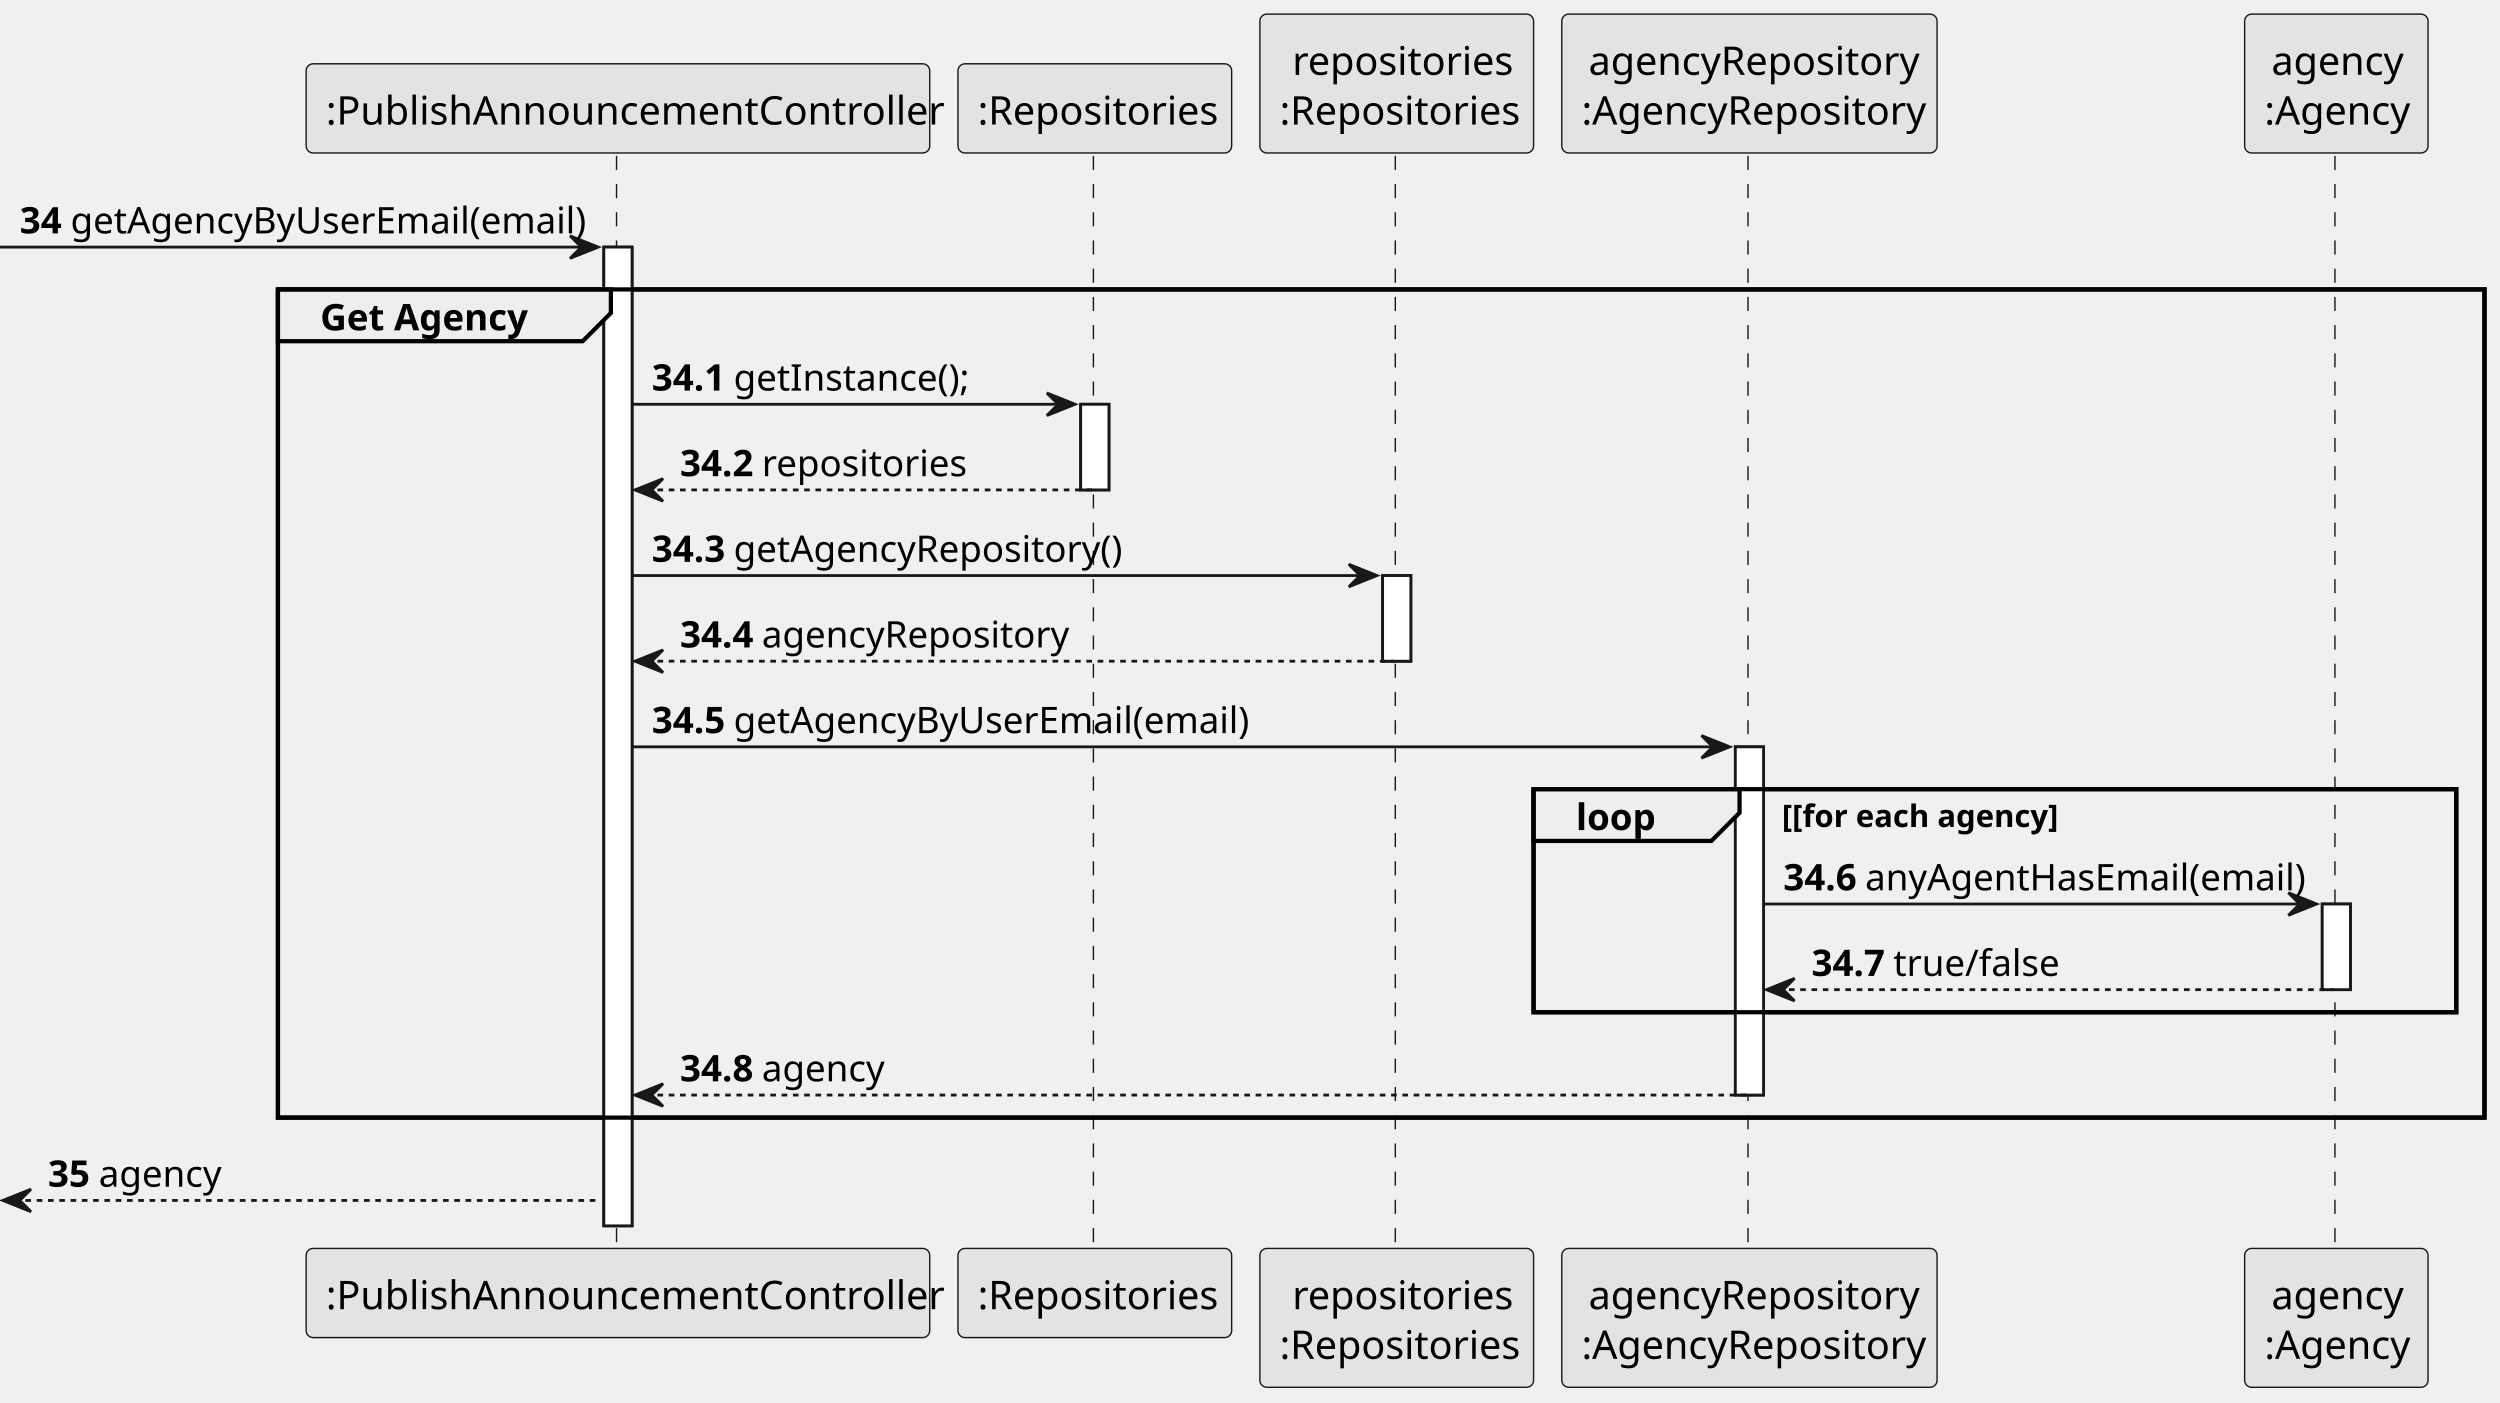
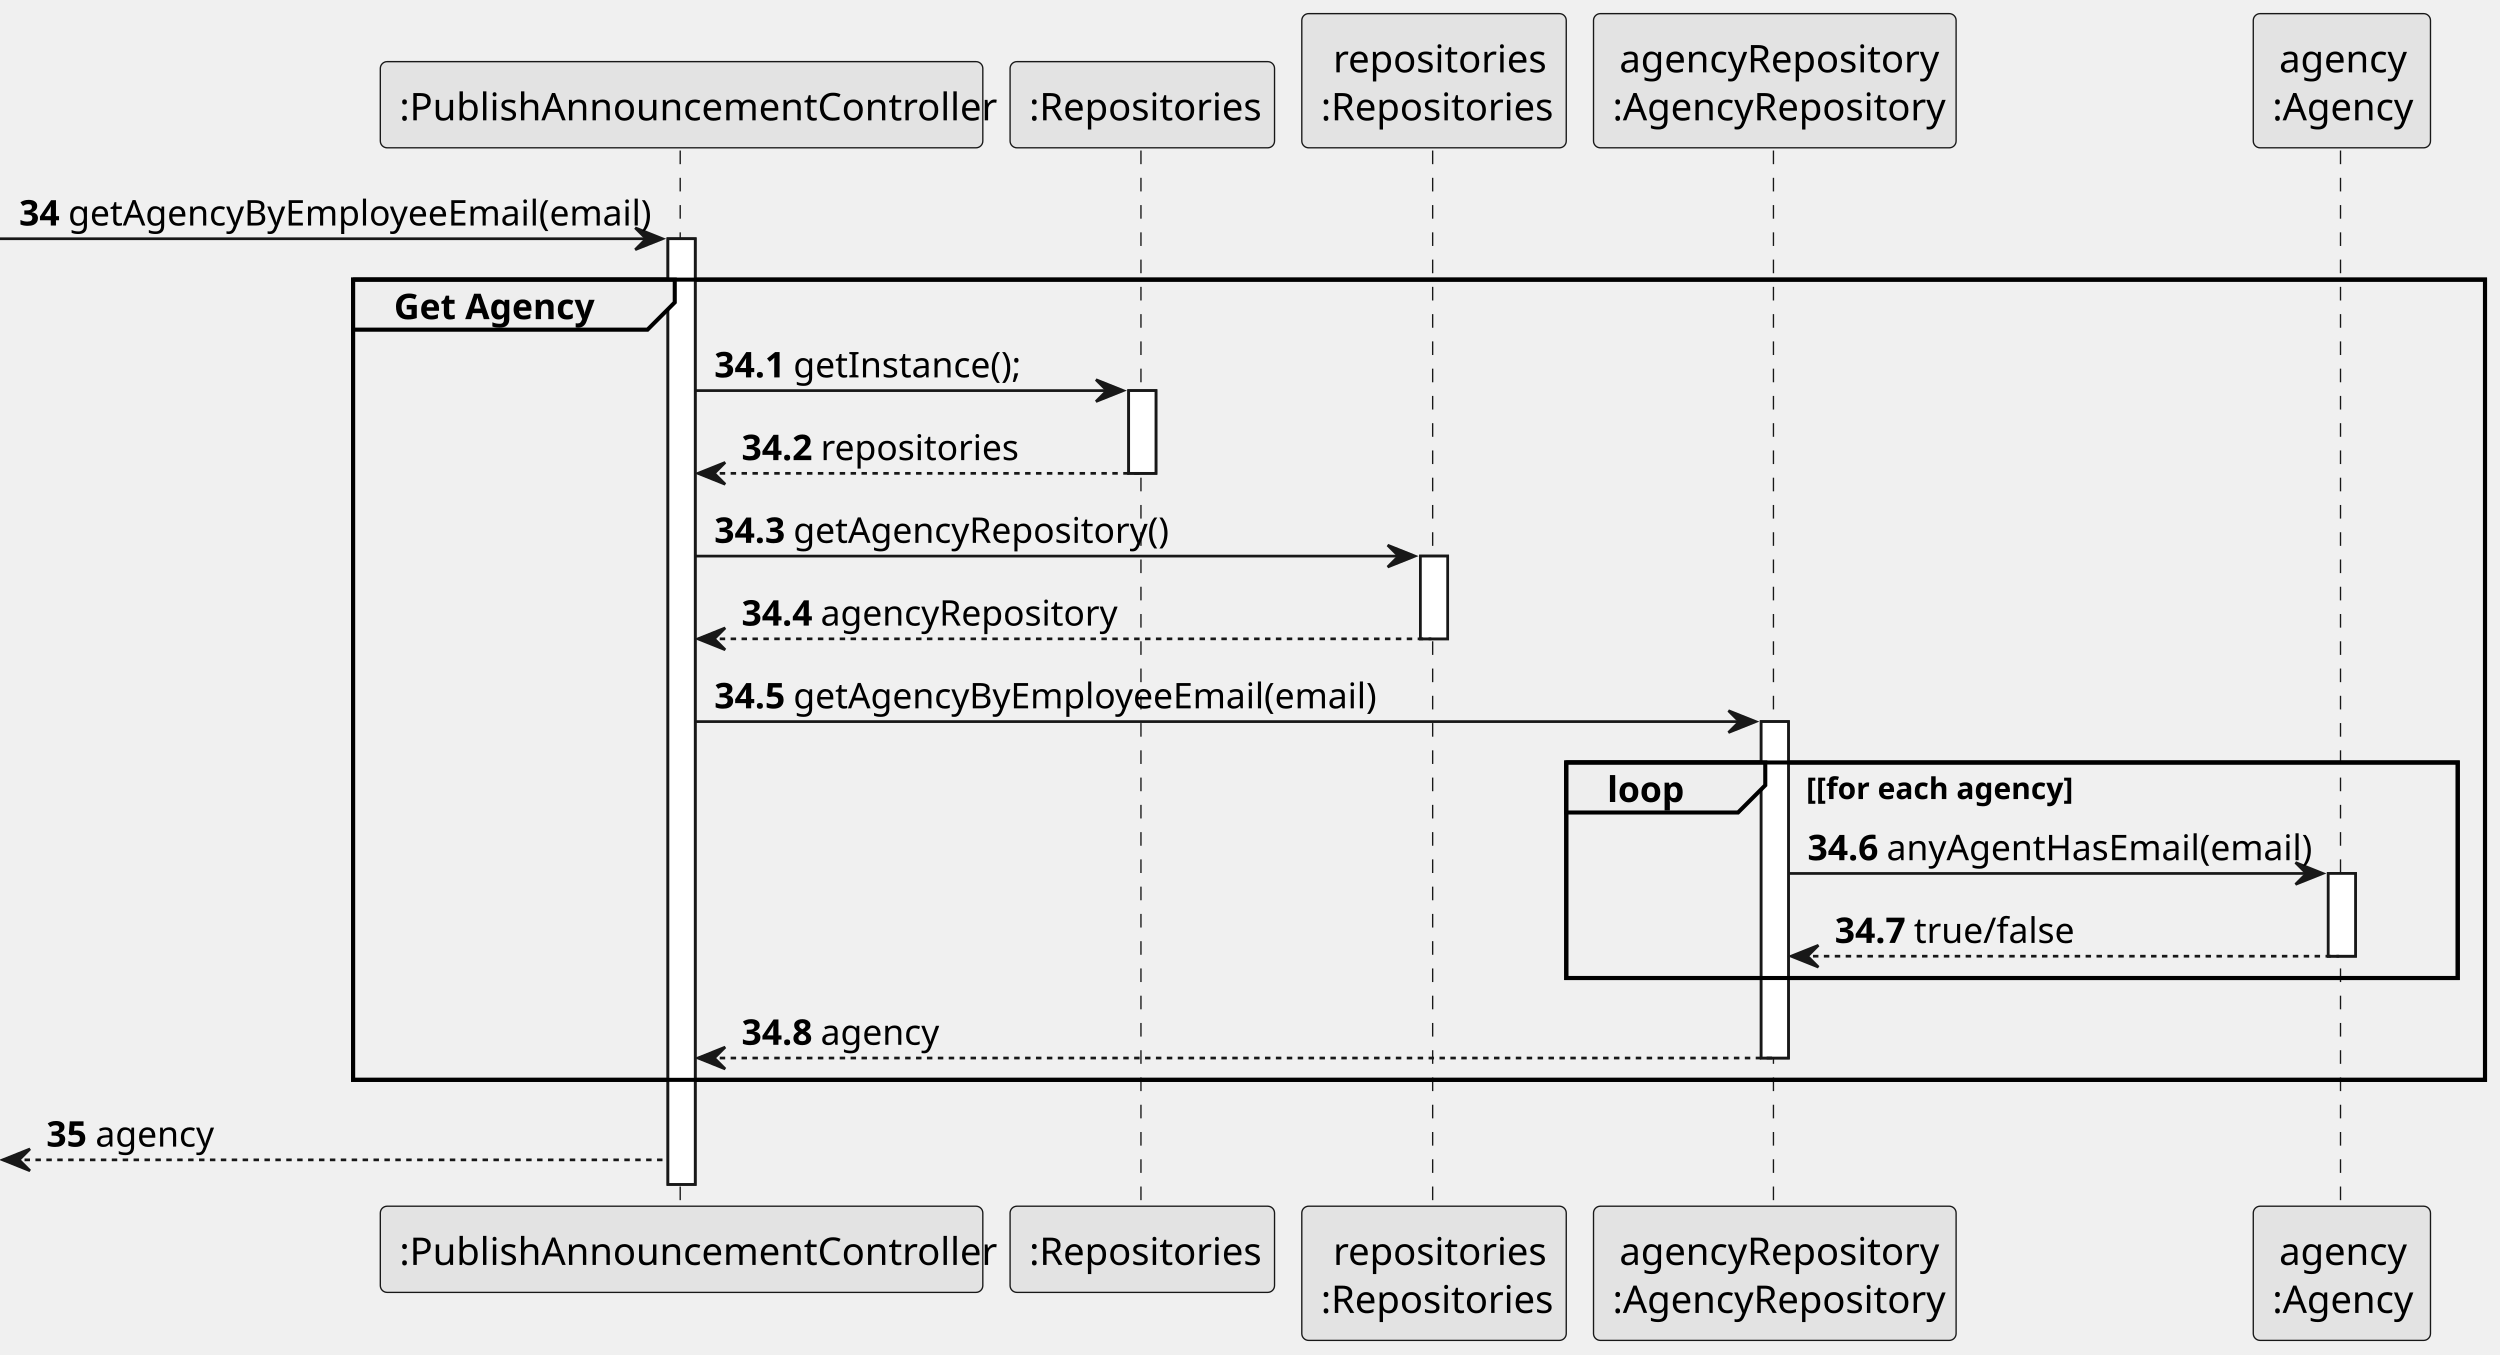
- <svg xmlns="http://www.w3.org/2000/svg" contentStyleType="text/css" height="497px" preserveAspectRatio="none" style="width:886px;height:497px;background:#FFFFFF;" version="1.1" viewBox="0 0 886 497" width="886px" zoomAndPan="magnify">
+ <svg xmlns="http://www.w3.org/2000/svg" contentStyleType="text/css" height="497px" preserveAspectRatio="none" style="width:917px;height:497px;background:#FFFFFF;" version="1.1" viewBox="0 0 917 497" width="917px" zoomAndPan="magnify">
  <defs />
  <g>
-     <rect fill="#FFFFFF" height="346.867" style="stroke:#181818;stroke-width:1.0;" width="10" x="214" y="87.57" />
-     <rect fill="#FFFFFF" height="30.352" style="stroke:#181818;stroke-width:1.0;" width="10" x="383" y="143.273" />
-     <rect fill="#FFFFFF" height="30.352" style="stroke:#181818;stroke-width:1.0;" width="10" x="490" y="203.977" />
-     <rect fill="#FFFFFF" height="123.406" style="stroke:#181818;stroke-width:1.0;" width="10" x="615" y="264.68" />
-     <rect fill="#FFFFFF" height="30.352" style="stroke:#181818;stroke-width:1.0;" width="10" x="823" y="320.383" />
-     <rect fill="none" height="293.516" style="stroke:#000000;stroke-width:1.5;" width="782" x="98.5" y="102.57" />
-     <rect fill="none" height="79.055" style="stroke:#000000;stroke-width:1.5;" width="327" x="543.5" y="279.68" />
-     <line style="stroke:#181818;stroke-width:0.5;stroke-dasharray:5.0,5.0;" x1="218.5" x2="218.5" y1="55.219" y2="443.438" />
-     <line style="stroke:#181818;stroke-width:0.5;stroke-dasharray:5.0,5.0;" x1="387.5" x2="387.5" y1="55.219" y2="443.438" />
-     <line style="stroke:#181818;stroke-width:0.5;stroke-dasharray:5.0,5.0;" x1="494.5" x2="494.5" y1="55.219" y2="443.438" />
-     <line style="stroke:#181818;stroke-width:0.5;stroke-dasharray:5.0,5.0;" x1="619.5" x2="619.5" y1="55.219" y2="443.438" />
-     <line style="stroke:#181818;stroke-width:0.5;stroke-dasharray:5.0,5.0;" x1="827.5" x2="827.5" y1="55.219" y2="443.438" />
-     <rect fill="#E3E3E3" height="31.609" rx="2.5" ry="2.5" style="stroke:#181818;stroke-width:0.5;" width="221" x="108.5" y="22.609" />
-     <text fill="#000000" font-family="sans-serif" font-size="14" lengthAdjust="spacing" textLength="207" x="115.5" y="44.143">:PublishAnnouncementController</text>
-     <rect fill="#E3E3E3" height="31.609" rx="2.5" ry="2.5" style="stroke:#181818;stroke-width:0.5;" width="221" x="108.5" y="442.438" />
-     <text fill="#000000" font-family="sans-serif" font-size="14" lengthAdjust="spacing" textLength="207" x="115.5" y="463.971">:PublishAnnouncementController</text>
-     <rect fill="#E3E3E3" height="31.609" rx="2.5" ry="2.5" style="stroke:#181818;stroke-width:0.5;" width="97" x="339.5" y="22.609" />
-     <text fill="#000000" font-family="sans-serif" font-size="14" lengthAdjust="spacing" textLength="83" x="346.5" y="44.143">:Repositories</text>
-     <rect fill="#E3E3E3" height="31.609" rx="2.5" ry="2.5" style="stroke:#181818;stroke-width:0.5;" width="97" x="339.5" y="442.438" />
-     <text fill="#000000" font-family="sans-serif" font-size="14" lengthAdjust="spacing" textLength="83" x="346.5" y="463.971">:Repositories</text>
-     <rect fill="#E3E3E3" height="49.219" rx="2.5" ry="2.5" style="stroke:#181818;stroke-width:0.5;" width="97" x="446.5" y="5" />
-     <text fill="#000000" font-family="sans-serif" font-size="14" lengthAdjust="spacing" textLength="74" x="458" y="26.533">repositories</text>
-     <text fill="#000000" font-family="sans-serif" font-size="14" lengthAdjust="spacing" textLength="83" x="453.5" y="44.143">:Repositories</text>
-     <rect fill="#E3E3E3" height="49.219" rx="2.5" ry="2.5" style="stroke:#181818;stroke-width:0.5;" width="97" x="446.5" y="442.438" />
-     <text fill="#000000" font-family="sans-serif" font-size="14" lengthAdjust="spacing" textLength="74" x="458" y="463.971">repositories</text>
-     <text fill="#000000" font-family="sans-serif" font-size="14" lengthAdjust="spacing" textLength="83" x="453.5" y="481.58">:Repositories</text>
-     <rect fill="#E3E3E3" height="49.219" rx="2.5" ry="2.5" style="stroke:#181818;stroke-width:0.5;" width="133" x="553.5" y="5" />
-     <text fill="#000000" font-family="sans-serif" font-size="14" lengthAdjust="spacing" textLength="114" x="563" y="26.533">agencyRepository</text>
-     <text fill="#000000" font-family="sans-serif" font-size="14" lengthAdjust="spacing" textLength="119" x="560.5" y="44.143">:AgencyRepository</text>
-     <rect fill="#E3E3E3" height="49.219" rx="2.5" ry="2.5" style="stroke:#181818;stroke-width:0.5;" width="133" x="553.5" y="442.438" />
-     <text fill="#000000" font-family="sans-serif" font-size="14" lengthAdjust="spacing" textLength="114" x="563" y="463.971">agencyRepository</text>
-     <text fill="#000000" font-family="sans-serif" font-size="14" lengthAdjust="spacing" textLength="119" x="560.5" y="481.58">:AgencyRepository</text>
-     <rect fill="#E3E3E3" height="49.219" rx="2.5" ry="2.5" style="stroke:#181818;stroke-width:0.5;" width="65" x="795.5" y="5" />
-     <text fill="#000000" font-family="sans-serif" font-size="14" lengthAdjust="spacing" textLength="46" x="805" y="26.533">agency</text>
-     <text fill="#000000" font-family="sans-serif" font-size="14" lengthAdjust="spacing" textLength="51" x="802.5" y="44.143">:Agency</text>
-     <rect fill="#E3E3E3" height="49.219" rx="2.5" ry="2.5" style="stroke:#181818;stroke-width:0.5;" width="65" x="795.5" y="442.438" />
-     <text fill="#000000" font-family="sans-serif" font-size="14" lengthAdjust="spacing" textLength="46" x="805" y="463.971">agency</text>
-     <text fill="#000000" font-family="sans-serif" font-size="14" lengthAdjust="spacing" textLength="51" x="802.5" y="481.58">:Agency</text>
-     <rect fill="#FFFFFF" height="346.867" style="stroke:#181818;stroke-width:1.0;" width="10" x="214" y="87.57" />
-     <rect fill="#FFFFFF" height="30.352" style="stroke:#181818;stroke-width:1.0;" width="10" x="383" y="143.273" />
-     <rect fill="#FFFFFF" height="30.352" style="stroke:#181818;stroke-width:1.0;" width="10" x="490" y="203.977" />
-     <rect fill="#FFFFFF" height="123.406" style="stroke:#181818;stroke-width:1.0;" width="10" x="615" y="264.68" />
-     <rect fill="#FFFFFF" height="30.352" style="stroke:#181818;stroke-width:1.0;" width="10" x="823" y="320.383" />
-     <polygon fill="#181818" points="202,83.57,212,87.57,202,91.57,206,87.57" style="stroke:#181818;stroke-width:1.0;" />
-     <line style="stroke:#181818;stroke-width:1.0;" x1="0" x2="208" y1="87.57" y2="87.57" />
+     <rect fill="#FFFFFF" height="346.867" style="stroke:#181818;stroke-width:1.0;" width="10" x="245" y="87.57" />
+     <rect fill="#FFFFFF" height="30.352" style="stroke:#181818;stroke-width:1.0;" width="10" x="414" y="143.273" />
+     <rect fill="#FFFFFF" height="30.352" style="stroke:#181818;stroke-width:1.0;" width="10" x="521" y="203.977" />
+     <rect fill="#FFFFFF" height="123.406" style="stroke:#181818;stroke-width:1.0;" width="10" x="646" y="264.68" />
+     <rect fill="#FFFFFF" height="30.352" style="stroke:#181818;stroke-width:1.0;" width="10" x="854" y="320.383" />
+     <rect fill="none" height="293.516" style="stroke:#000000;stroke-width:1.5;" width="782" x="129.5" y="102.57" />
+     <rect fill="none" height="79.055" style="stroke:#000000;stroke-width:1.5;" width="327" x="574.5" y="279.68" />
+     <line style="stroke:#181818;stroke-width:0.5;stroke-dasharray:5.0,5.0;" x1="249.5" x2="249.5" y1="55.219" y2="443.438" />
+     <line style="stroke:#181818;stroke-width:0.5;stroke-dasharray:5.0,5.0;" x1="418.5" x2="418.5" y1="55.219" y2="443.438" />
+     <line style="stroke:#181818;stroke-width:0.5;stroke-dasharray:5.0,5.0;" x1="525.5" x2="525.5" y1="55.219" y2="443.438" />
+     <line style="stroke:#181818;stroke-width:0.5;stroke-dasharray:5.0,5.0;" x1="650.5" x2="650.5" y1="55.219" y2="443.438" />
+     <line style="stroke:#181818;stroke-width:0.5;stroke-dasharray:5.0,5.0;" x1="858.5" x2="858.5" y1="55.219" y2="443.438" />
+     <rect fill="#E3E3E3" height="31.609" rx="2.5" ry="2.5" style="stroke:#181818;stroke-width:0.5;" width="221" x="139.5" y="22.609" />
+     <text fill="#000000" font-family="sans-serif" font-size="14" lengthAdjust="spacing" textLength="207" x="146.5" y="44.143">:PublishAnnouncementController</text>
+     <rect fill="#E3E3E3" height="31.609" rx="2.5" ry="2.5" style="stroke:#181818;stroke-width:0.5;" width="221" x="139.5" y="442.438" />
+     <text fill="#000000" font-family="sans-serif" font-size="14" lengthAdjust="spacing" textLength="207" x="146.5" y="463.971">:PublishAnnouncementController</text>
+     <rect fill="#E3E3E3" height="31.609" rx="2.5" ry="2.5" style="stroke:#181818;stroke-width:0.5;" width="97" x="370.5" y="22.609" />
+     <text fill="#000000" font-family="sans-serif" font-size="14" lengthAdjust="spacing" textLength="83" x="377.5" y="44.143">:Repositories</text>
+     <rect fill="#E3E3E3" height="31.609" rx="2.5" ry="2.5" style="stroke:#181818;stroke-width:0.5;" width="97" x="370.5" y="442.438" />
+     <text fill="#000000" font-family="sans-serif" font-size="14" lengthAdjust="spacing" textLength="83" x="377.5" y="463.971">:Repositories</text>
+     <rect fill="#E3E3E3" height="49.219" rx="2.5" ry="2.5" style="stroke:#181818;stroke-width:0.5;" width="97" x="477.5" y="5" />
+     <text fill="#000000" font-family="sans-serif" font-size="14" lengthAdjust="spacing" textLength="74" x="489" y="26.533">repositories</text>
+     <text fill="#000000" font-family="sans-serif" font-size="14" lengthAdjust="spacing" textLength="83" x="484.5" y="44.143">:Repositories</text>
+     <rect fill="#E3E3E3" height="49.219" rx="2.5" ry="2.5" style="stroke:#181818;stroke-width:0.5;" width="97" x="477.5" y="442.438" />
+     <text fill="#000000" font-family="sans-serif" font-size="14" lengthAdjust="spacing" textLength="74" x="489" y="463.971">repositories</text>
+     <text fill="#000000" font-family="sans-serif" font-size="14" lengthAdjust="spacing" textLength="83" x="484.5" y="481.58">:Repositories</text>
+     <rect fill="#E3E3E3" height="49.219" rx="2.5" ry="2.5" style="stroke:#181818;stroke-width:0.5;" width="133" x="584.5" y="5" />
+     <text fill="#000000" font-family="sans-serif" font-size="14" lengthAdjust="spacing" textLength="114" x="594" y="26.533">agencyRepository</text>
+     <text fill="#000000" font-family="sans-serif" font-size="14" lengthAdjust="spacing" textLength="119" x="591.5" y="44.143">:AgencyRepository</text>
+     <rect fill="#E3E3E3" height="49.219" rx="2.5" ry="2.5" style="stroke:#181818;stroke-width:0.5;" width="133" x="584.5" y="442.438" />
+     <text fill="#000000" font-family="sans-serif" font-size="14" lengthAdjust="spacing" textLength="114" x="594" y="463.971">agencyRepository</text>
+     <text fill="#000000" font-family="sans-serif" font-size="14" lengthAdjust="spacing" textLength="119" x="591.5" y="481.58">:AgencyRepository</text>
+     <rect fill="#E3E3E3" height="49.219" rx="2.5" ry="2.5" style="stroke:#181818;stroke-width:0.5;" width="65" x="826.5" y="5" />
+     <text fill="#000000" font-family="sans-serif" font-size="14" lengthAdjust="spacing" textLength="46" x="836" y="26.533">agency</text>
+     <text fill="#000000" font-family="sans-serif" font-size="14" lengthAdjust="spacing" textLength="51" x="833.5" y="44.143">:Agency</text>
+     <rect fill="#E3E3E3" height="49.219" rx="2.5" ry="2.5" style="stroke:#181818;stroke-width:0.5;" width="65" x="826.5" y="442.438" />
+     <text fill="#000000" font-family="sans-serif" font-size="14" lengthAdjust="spacing" textLength="46" x="836" y="463.971">agency</text>
+     <text fill="#000000" font-family="sans-serif" font-size="14" lengthAdjust="spacing" textLength="51" x="833.5" y="481.58">:Agency</text>
+     <rect fill="#FFFFFF" height="346.867" style="stroke:#181818;stroke-width:1.0;" width="10" x="245" y="87.57" />
+     <rect fill="#FFFFFF" height="30.352" style="stroke:#181818;stroke-width:1.0;" width="10" x="414" y="143.273" />
+     <rect fill="#FFFFFF" height="30.352" style="stroke:#181818;stroke-width:1.0;" width="10" x="521" y="203.977" />
+     <rect fill="#FFFFFF" height="123.406" style="stroke:#181818;stroke-width:1.0;" width="10" x="646" y="264.68" />
+     <rect fill="#FFFFFF" height="30.352" style="stroke:#181818;stroke-width:1.0;" width="10" x="854" y="320.383" />
+     <polygon fill="#181818" points="233,83.57,243,87.57,233,91.57,237,87.57" style="stroke:#181818;stroke-width:1.0;" />
+     <line style="stroke:#181818;stroke-width:1.0;" x1="0" x2="239" y1="87.57" y2="87.57" />
    <text fill="#000000" font-family="sans-serif" font-size="13" font-weight="bold" lengthAdjust="spacing" textLength="14" x="7" y="82.714">34</text>
-     <text fill="#000000" font-family="sans-serif" font-size="13" lengthAdjust="spacing" textLength="177" x="25" y="82.714">getAgencyByUserEmail(email)</text>
-     <path d="M98.5,102.57 L216.5,102.57 L216.5,110.922 L206.5,120.922 L98.5,120.922 L98.5,102.57 " fill="#EEEEEE" style="stroke:#000000;stroke-width:1.5;" />
-     <rect fill="none" height="293.516" style="stroke:#000000;stroke-width:1.5;" width="782" x="98.5" y="102.57" />
-     <text fill="#000000" font-family="sans-serif" font-size="13" font-weight="bold" lengthAdjust="spacing" textLength="73" x="113.5" y="117.065">Get Agency</text>
-     <polygon fill="#181818" points="371,139.273,381,143.273,371,147.273,375,143.273" style="stroke:#181818;stroke-width:1.0;" />
-     <line style="stroke:#181818;stroke-width:1.0;" x1="224" x2="377" y1="143.273" y2="143.273" />
-     <text fill="#000000" font-family="sans-serif" font-size="13" font-weight="bold" lengthAdjust="spacing" textLength="25" x="231" y="138.417">34.1</text>
-     <text fill="#000000" font-family="sans-serif" font-size="13" lengthAdjust="spacing" textLength="79" x="260" y="138.417">getInstance();</text>
-     <polygon fill="#181818" points="235,169.625,225,173.625,235,177.625,231,173.625" style="stroke:#181818;stroke-width:1.0;" />
-     <line style="stroke:#181818;stroke-width:1.0;stroke-dasharray:2.0,2.0;" x1="229" x2="387" y1="173.625" y2="173.625" />
-     <text fill="#000000" font-family="sans-serif" font-size="13" font-weight="bold" lengthAdjust="spacing" textLength="25" x="241" y="168.769">34.2</text>
-     <text fill="#000000" font-family="sans-serif" font-size="13" lengthAdjust="spacing" textLength="67" x="270" y="168.769">repositories</text>
-     <polygon fill="#181818" points="478,199.977,488,203.977,478,207.977,482,203.977" style="stroke:#181818;stroke-width:1.0;" />
-     <line style="stroke:#181818;stroke-width:1.0;" x1="224" x2="484" y1="203.977" y2="203.977" />
-     <text fill="#000000" font-family="sans-serif" font-size="13" font-weight="bold" lengthAdjust="spacing" textLength="25" x="231" y="199.12">34.3</text>
-     <text fill="#000000" font-family="sans-serif" font-size="13" lengthAdjust="spacing" textLength="132" x="260" y="199.12">getAgencyRepository()</text>
-     <polygon fill="#181818" points="235,230.328,225,234.328,235,238.328,231,234.328" style="stroke:#181818;stroke-width:1.0;" />
-     <line style="stroke:#181818;stroke-width:1.0;stroke-dasharray:2.0,2.0;" x1="229" x2="494" y1="234.328" y2="234.328" />
-     <text fill="#000000" font-family="sans-serif" font-size="13" font-weight="bold" lengthAdjust="spacing" textLength="25" x="241" y="229.472">34.4</text>
-     <text fill="#000000" font-family="sans-serif" font-size="13" lengthAdjust="spacing" textLength="104" x="270" y="229.472">agencyRepository</text>
-     <polygon fill="#181818" points="603,260.68,613,264.68,603,268.68,607,264.68" style="stroke:#181818;stroke-width:1.0;" />
-     <line style="stroke:#181818;stroke-width:1.0;" x1="224" x2="609" y1="264.68" y2="264.68" />
-     <text fill="#000000" font-family="sans-serif" font-size="13" font-weight="bold" lengthAdjust="spacing" textLength="25" x="231" y="259.823">34.5</text>
-     <text fill="#000000" font-family="sans-serif" font-size="13" lengthAdjust="spacing" textLength="177" x="260" y="259.823">getAgencyByUserEmail(email)</text>
-     <path d="M543.5,279.68 L616.5,279.68 L616.5,288.031 L606.5,298.031 L543.5,298.031 L543.5,279.68 " fill="#EEEEEE" style="stroke:#000000;stroke-width:1.5;" />
-     <rect fill="none" height="79.055" style="stroke:#000000;stroke-width:1.5;" width="327" x="543.5" y="279.68" />
-     <text fill="#000000" font-family="sans-serif" font-size="13" font-weight="bold" lengthAdjust="spacing" textLength="28" x="558.5" y="294.175">loop</text>
-     <text fill="#000000" font-family="sans-serif" font-size="11" font-weight="bold" lengthAdjust="spacing" textLength="99" x="631.5" y="293.099">[[for each agency]</text>
-     <polygon fill="#181818" points="811,316.383,821,320.383,811,324.383,815,320.383" style="stroke:#181818;stroke-width:1.0;" />
-     <line style="stroke:#181818;stroke-width:1.0;" x1="625" x2="817" y1="320.383" y2="320.383" />
-     <text fill="#000000" font-family="sans-serif" font-size="13" font-weight="bold" lengthAdjust="spacing" textLength="25" x="632" y="315.526">34.6</text>
-     <text fill="#000000" font-family="sans-serif" font-size="13" lengthAdjust="spacing" textLength="150" x="661" y="315.526">anyAgentHasEmail(email)</text>
-     <polygon fill="#181818" points="636,346.734,626,350.734,636,354.734,632,350.734" style="stroke:#181818;stroke-width:1.0;" />
-     <line style="stroke:#181818;stroke-width:1.0;stroke-dasharray:2.0,2.0;" x1="630" x2="827" y1="350.734" y2="350.734" />
-     <text fill="#000000" font-family="sans-serif" font-size="13" font-weight="bold" lengthAdjust="spacing" textLength="25" x="642" y="345.878">34.7</text>
-     <text fill="#000000" font-family="sans-serif" font-size="13" lengthAdjust="spacing" textLength="53" x="671" y="345.878">true/false</text>
-     <polygon fill="#181818" points="235,384.086,225,388.086,235,392.086,231,388.086" style="stroke:#181818;stroke-width:1.0;" />
-     <line style="stroke:#181818;stroke-width:1.0;stroke-dasharray:2.0,2.0;" x1="229" x2="619" y1="388.086" y2="388.086" />
-     <text fill="#000000" font-family="sans-serif" font-size="13" font-weight="bold" lengthAdjust="spacing" textLength="25" x="241" y="383.229">34.8</text>
-     <text fill="#000000" font-family="sans-serif" font-size="13" lengthAdjust="spacing" textLength="42" x="270" y="383.229">agency</text>
+     <text fill="#000000" font-family="sans-serif" font-size="13" lengthAdjust="spacing" textLength="208" x="25" y="82.714">getAgencyByEmployeeEmail(email)</text>
+     <path d="M129.5,102.57 L247.5,102.57 L247.5,110.922 L237.5,120.922 L129.5,120.922 L129.5,102.57 " fill="#EEEEEE" style="stroke:#000000;stroke-width:1.5;" />
+     <rect fill="none" height="293.516" style="stroke:#000000;stroke-width:1.5;" width="782" x="129.5" y="102.57" />
+     <text fill="#000000" font-family="sans-serif" font-size="13" font-weight="bold" lengthAdjust="spacing" textLength="73" x="144.5" y="117.065">Get Agency</text>
+     <polygon fill="#181818" points="402,139.273,412,143.273,402,147.273,406,143.273" style="stroke:#181818;stroke-width:1.0;" />
+     <line style="stroke:#181818;stroke-width:1.0;" x1="255" x2="408" y1="143.273" y2="143.273" />
+     <text fill="#000000" font-family="sans-serif" font-size="13" font-weight="bold" lengthAdjust="spacing" textLength="25" x="262" y="138.417">34.1</text>
+     <text fill="#000000" font-family="sans-serif" font-size="13" lengthAdjust="spacing" textLength="79" x="291" y="138.417">getInstance();</text>
+     <polygon fill="#181818" points="266,169.625,256,173.625,266,177.625,262,173.625" style="stroke:#181818;stroke-width:1.0;" />
+     <line style="stroke:#181818;stroke-width:1.0;stroke-dasharray:2.0,2.0;" x1="260" x2="418" y1="173.625" y2="173.625" />
+     <text fill="#000000" font-family="sans-serif" font-size="13" font-weight="bold" lengthAdjust="spacing" textLength="25" x="272" y="168.769">34.2</text>
+     <text fill="#000000" font-family="sans-serif" font-size="13" lengthAdjust="spacing" textLength="67" x="301" y="168.769">repositories</text>
+     <polygon fill="#181818" points="509,199.977,519,203.977,509,207.977,513,203.977" style="stroke:#181818;stroke-width:1.0;" />
+     <line style="stroke:#181818;stroke-width:1.0;" x1="255" x2="515" y1="203.977" y2="203.977" />
+     <text fill="#000000" font-family="sans-serif" font-size="13" font-weight="bold" lengthAdjust="spacing" textLength="25" x="262" y="199.12">34.3</text>
+     <text fill="#000000" font-family="sans-serif" font-size="13" lengthAdjust="spacing" textLength="132" x="291" y="199.12">getAgencyRepository()</text>
+     <polygon fill="#181818" points="266,230.328,256,234.328,266,238.328,262,234.328" style="stroke:#181818;stroke-width:1.0;" />
+     <line style="stroke:#181818;stroke-width:1.0;stroke-dasharray:2.0,2.0;" x1="260" x2="525" y1="234.328" y2="234.328" />
+     <text fill="#000000" font-family="sans-serif" font-size="13" font-weight="bold" lengthAdjust="spacing" textLength="25" x="272" y="229.472">34.4</text>
+     <text fill="#000000" font-family="sans-serif" font-size="13" lengthAdjust="spacing" textLength="104" x="301" y="229.472">agencyRepository</text>
+     <polygon fill="#181818" points="634,260.68,644,264.68,634,268.68,638,264.68" style="stroke:#181818;stroke-width:1.0;" />
+     <line style="stroke:#181818;stroke-width:1.0;" x1="255" x2="640" y1="264.68" y2="264.68" />
+     <text fill="#000000" font-family="sans-serif" font-size="13" font-weight="bold" lengthAdjust="spacing" textLength="25" x="262" y="259.823">34.5</text>
+     <text fill="#000000" font-family="sans-serif" font-size="13" lengthAdjust="spacing" textLength="208" x="291" y="259.823">getAgencyByEmployeeEmail(email)</text>
+     <path d="M574.5,279.68 L647.5,279.68 L647.5,288.031 L637.5,298.031 L574.5,298.031 L574.5,279.68 " fill="#EEEEEE" style="stroke:#000000;stroke-width:1.5;" />
+     <rect fill="none" height="79.055" style="stroke:#000000;stroke-width:1.5;" width="327" x="574.5" y="279.68" />
+     <text fill="#000000" font-family="sans-serif" font-size="13" font-weight="bold" lengthAdjust="spacing" textLength="28" x="589.5" y="294.175">loop</text>
+     <text fill="#000000" font-family="sans-serif" font-size="11" font-weight="bold" lengthAdjust="spacing" textLength="99" x="662.5" y="293.099">[[for each agency]</text>
+     <polygon fill="#181818" points="842,316.383,852,320.383,842,324.383,846,320.383" style="stroke:#181818;stroke-width:1.0;" />
+     <line style="stroke:#181818;stroke-width:1.0;" x1="656" x2="848" y1="320.383" y2="320.383" />
+     <text fill="#000000" font-family="sans-serif" font-size="13" font-weight="bold" lengthAdjust="spacing" textLength="25" x="663" y="315.526">34.6</text>
+     <text fill="#000000" font-family="sans-serif" font-size="13" lengthAdjust="spacing" textLength="150" x="692" y="315.526">anyAgentHasEmail(email)</text>
+     <polygon fill="#181818" points="667,346.734,657,350.734,667,354.734,663,350.734" style="stroke:#181818;stroke-width:1.0;" />
+     <line style="stroke:#181818;stroke-width:1.0;stroke-dasharray:2.0,2.0;" x1="661" x2="858" y1="350.734" y2="350.734" />
+     <text fill="#000000" font-family="sans-serif" font-size="13" font-weight="bold" lengthAdjust="spacing" textLength="25" x="673" y="345.878">34.7</text>
+     <text fill="#000000" font-family="sans-serif" font-size="13" lengthAdjust="spacing" textLength="53" x="702" y="345.878">true/false</text>
+     <polygon fill="#181818" points="266,384.086,256,388.086,266,392.086,262,388.086" style="stroke:#181818;stroke-width:1.0;" />
+     <line style="stroke:#181818;stroke-width:1.0;stroke-dasharray:2.0,2.0;" x1="260" x2="650" y1="388.086" y2="388.086" />
+     <text fill="#000000" font-family="sans-serif" font-size="13" font-weight="bold" lengthAdjust="spacing" textLength="25" x="272" y="383.229">34.8</text>
+     <text fill="#000000" font-family="sans-serif" font-size="13" lengthAdjust="spacing" textLength="42" x="301" y="383.229">agency</text>
    <polygon fill="#181818" points="11,421.438,1,425.438,11,429.438,7,425.438" style="stroke:#181818;stroke-width:1.0;" />
-     <line style="stroke:#181818;stroke-width:1.0;stroke-dasharray:2.0,2.0;" x1="5" x2="213" y1="425.438" y2="425.438" />
+     <line style="stroke:#181818;stroke-width:1.0;stroke-dasharray:2.0,2.0;" x1="5" x2="244" y1="425.438" y2="425.438" />
    <text fill="#000000" font-family="sans-serif" font-size="13" font-weight="bold" lengthAdjust="spacing" textLength="14" x="17" y="420.581">35</text>
    <text fill="#000000" font-family="sans-serif" font-size="13" lengthAdjust="spacing" textLength="42" x="35" y="420.581">agency</text>
  </g>
</svg>
